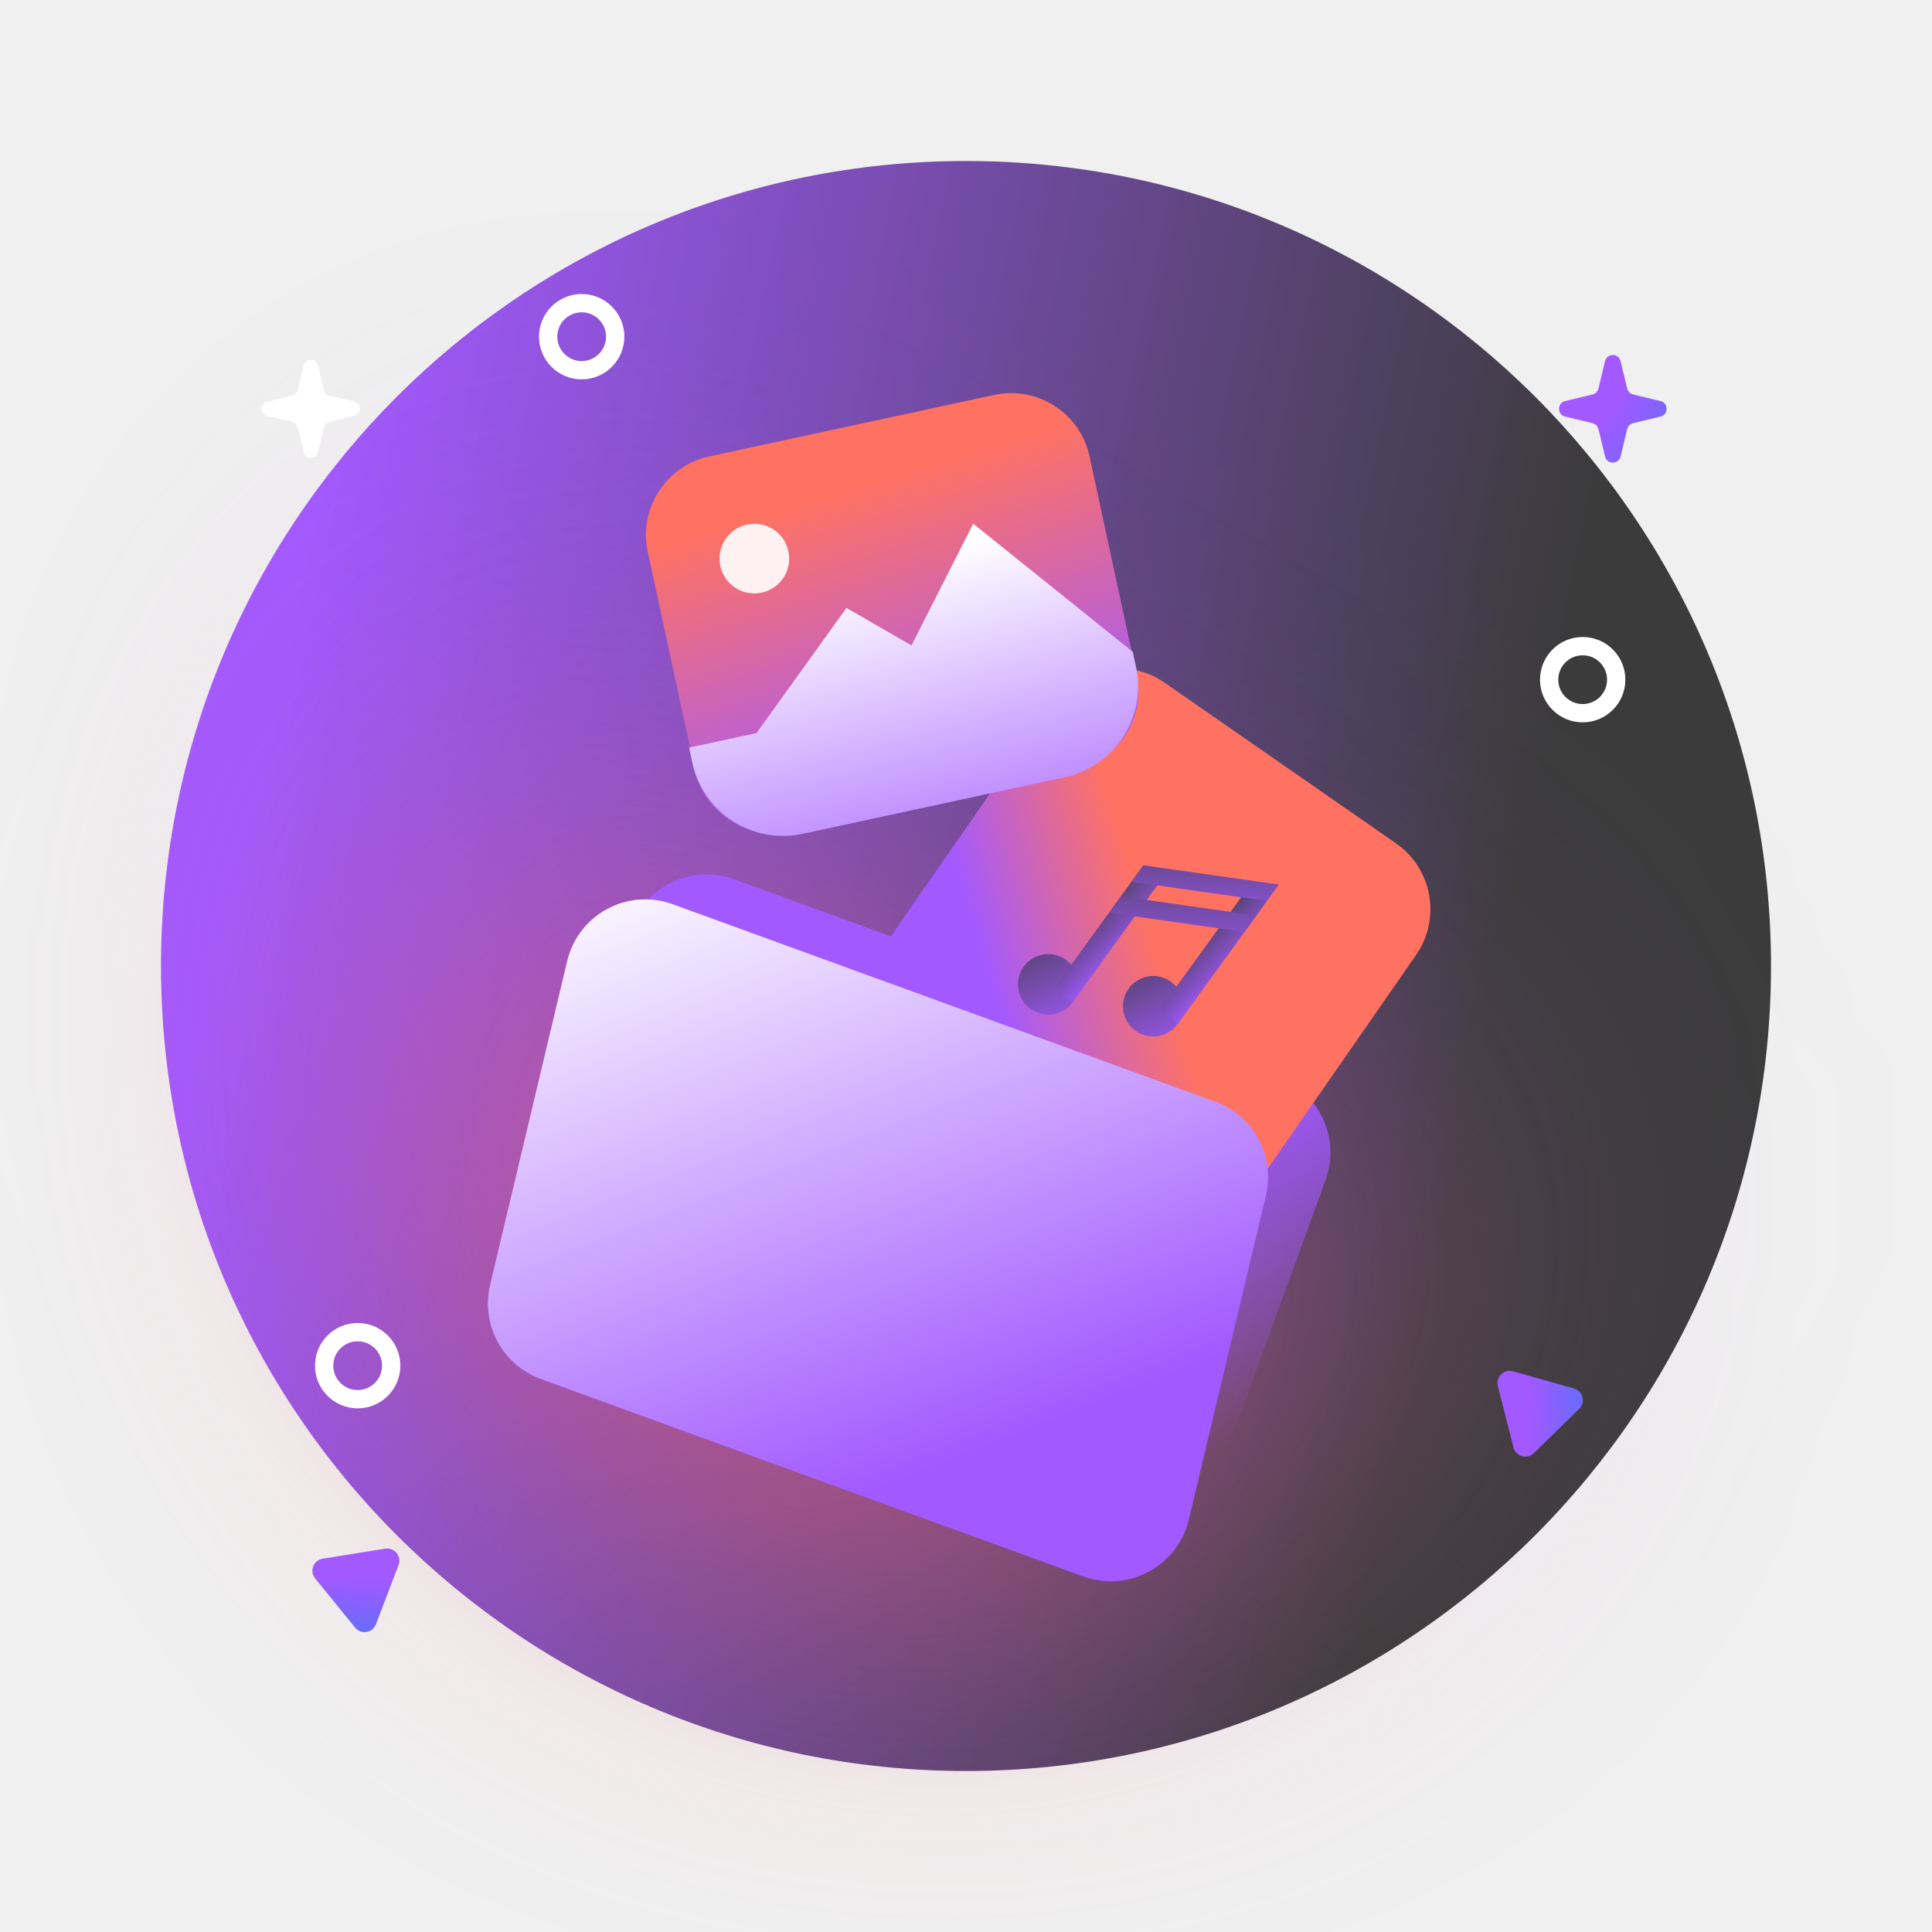
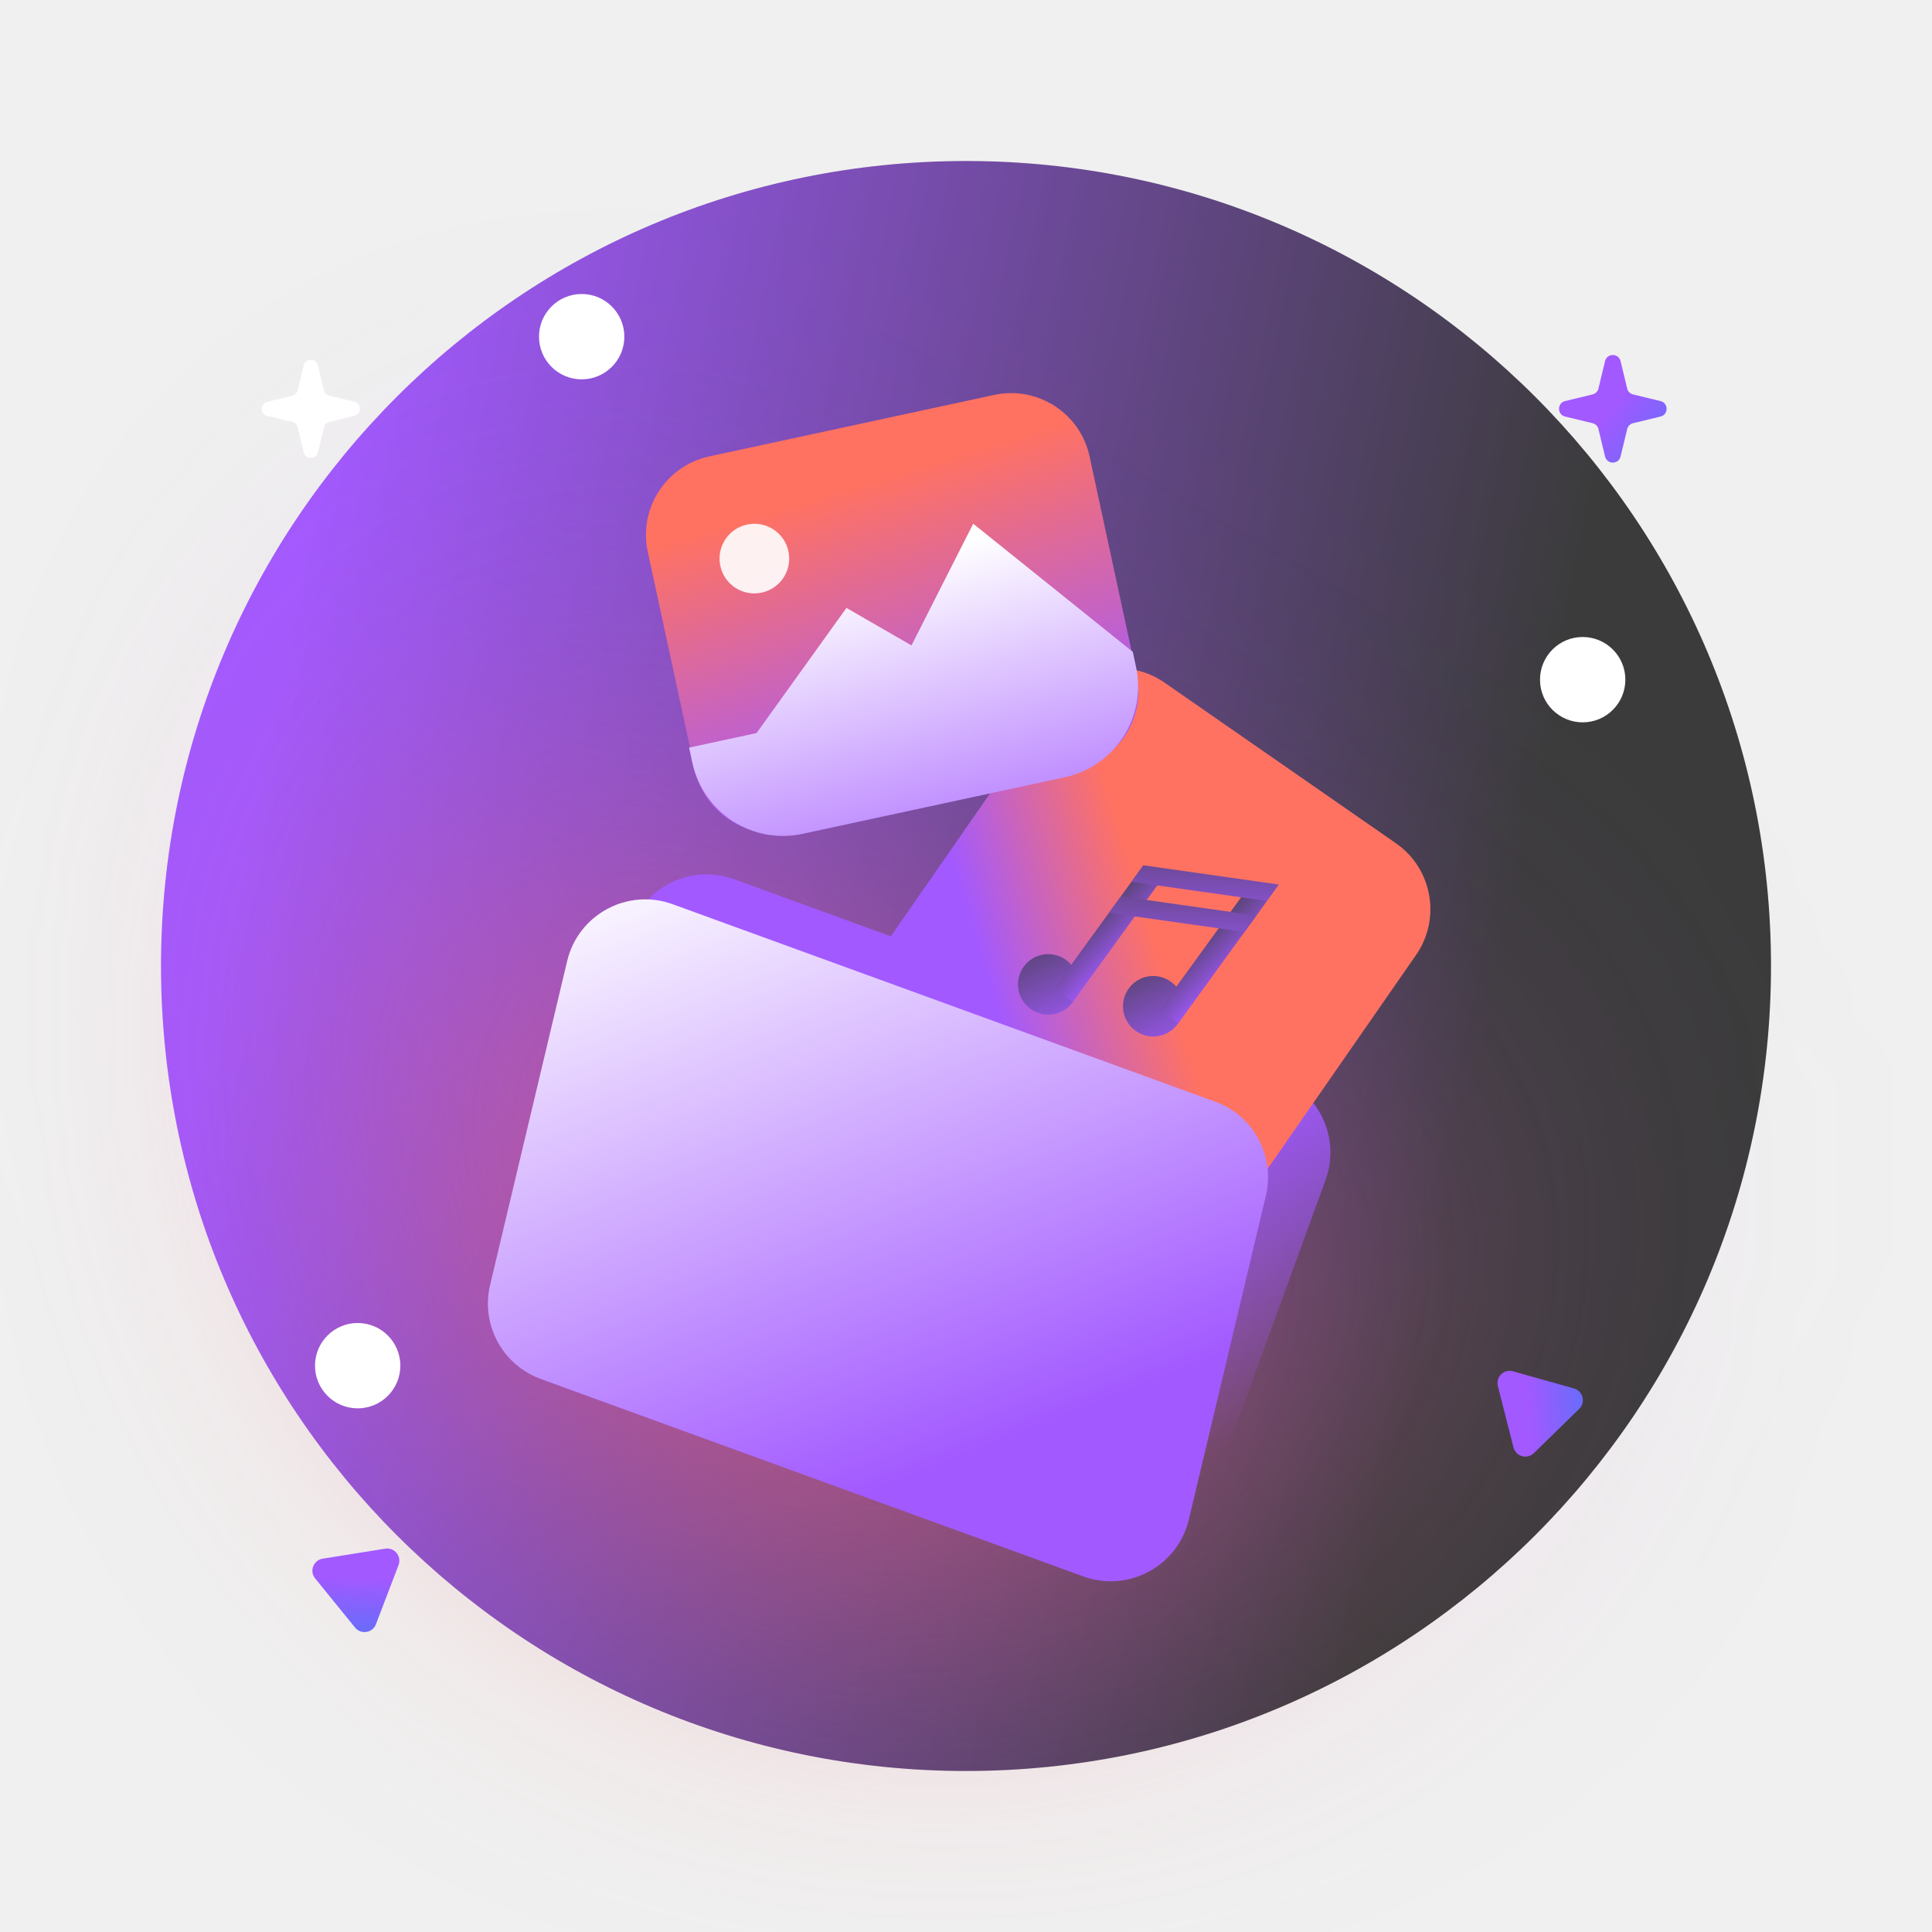
<svg xmlns="http://www.w3.org/2000/svg" width="276" height="276" viewBox="0 0 276 276" fill="none">
  <g clip-path="url(#clip0_1617_11612)">
    <path d="M138 253C201.513 253 253 201.513 253 138C253 74.487 201.513 23 138 23C74.487 23 23 74.487 23 138C23 201.513 74.487 253 138 253Z" fill="url(#paint0_linear_1617_11612)" />
    <g filter="url(#filter0_f_1617_11612)">
      <path d="M138 222C184.392 222 222 184.392 222 138C222 91.608 184.392 54 138 54C91.608 54 54 91.608 54 138C54 184.392 91.608 222 138 222Z" fill="url(#paint1_linear_1617_11612)" />
    </g>
-     <path fill-rule="evenodd" clip-rule="evenodd" d="M83.096 51.58C85.02 51.58 86.58 50.02 86.58 48.096C86.58 46.172 85.02 44.613 83.096 44.613C81.172 44.613 79.613 46.172 79.613 48.096C79.613 50.02 81.172 51.58 83.096 51.58ZM83.096 54.193C86.463 54.193 89.193 51.463 89.193 48.096C89.193 44.73 86.463 42 83.096 42C79.73 42 77 44.73 77 48.096C77 51.463 79.73 54.193 83.096 54.193Z" fill="white" />
-     <path fill-rule="evenodd" clip-rule="evenodd" d="M51.096 198.58C53.02 198.58 54.58 197.02 54.58 195.096C54.58 193.172 53.02 191.613 51.096 191.613C49.172 191.613 47.613 193.172 47.613 195.096C47.613 197.02 49.172 198.58 51.096 198.58ZM51.096 201.193C54.463 201.193 57.193 198.463 57.193 195.096C57.193 191.729 54.463 189 51.096 189C47.73 189 45 191.729 45 195.096C45 198.463 47.73 201.193 51.096 201.193Z" fill="white" />
-     <path fill-rule="evenodd" clip-rule="evenodd" d="M226.096 100.58C228.02 100.58 229.58 99.02 229.58 97.096C229.58 95.172 228.02 93.613 226.096 93.613C224.172 93.613 222.613 95.172 222.613 97.096C222.613 99.02 224.172 100.58 226.096 100.58ZM226.096 103.193C229.463 103.193 232.193 100.463 232.193 97.096C232.193 93.73 229.463 91 226.096 91C222.729 91 220 93.73 220 97.096C220 100.463 222.729 103.193 226.096 103.193Z" fill="white" />
+     <path fillRule="evenodd" clipRule="evenodd" d="M83.096 51.58C85.02 51.58 86.58 50.02 86.58 48.096C86.58 46.172 85.02 44.613 83.096 44.613C81.172 44.613 79.613 46.172 79.613 48.096C79.613 50.02 81.172 51.58 83.096 51.58ZM83.096 54.193C86.463 54.193 89.193 51.463 89.193 48.096C89.193 44.73 86.463 42 83.096 42C79.73 42 77 44.73 77 48.096C77 51.463 79.73 54.193 83.096 54.193Z" fill="white" />
+     <path fillRule="evenodd" clipRule="evenodd" d="M51.096 198.58C53.02 198.58 54.58 197.02 54.58 195.096C54.58 193.172 53.02 191.613 51.096 191.613C49.172 191.613 47.613 193.172 47.613 195.096C47.613 197.02 49.172 198.58 51.096 198.58ZM51.096 201.193C54.463 201.193 57.193 198.463 57.193 195.096C57.193 191.729 54.463 189 51.096 189C47.73 189 45 191.729 45 195.096C45 198.463 47.73 201.193 51.096 201.193Z" fill="white" />
+     <path fillRule="evenodd" clipRule="evenodd" d="M226.096 100.58C228.02 100.58 229.58 99.02 229.58 97.096C229.58 95.172 228.02 93.613 226.096 93.613C224.172 93.613 222.613 95.172 222.613 97.096C222.613 99.02 224.172 100.58 226.096 100.58ZM226.096 103.193C229.463 103.193 232.193 100.463 232.193 97.096C232.193 93.73 229.463 91 226.096 91C222.729 91 220 93.73 220 97.096C220 100.463 222.729 103.193 226.096 103.193Z" fill="white" />
    <path d="M43.391 52.189C43.647 51.127 45.157 51.127 45.413 52.189L46.276 55.761C46.367 56.141 46.663 56.437 47.043 56.528L50.615 57.391C51.677 57.647 51.677 59.157 50.615 59.413L47.043 60.276C46.663 60.367 46.367 60.663 46.276 61.043L45.413 64.615C45.157 65.677 43.647 65.677 43.391 64.615L42.529 61.043C42.437 60.663 42.141 60.367 41.761 60.276L38.189 59.413C37.127 59.157 37.127 57.647 38.189 57.391L41.761 56.528C42.141 56.437 42.437 56.141 42.529 55.761L43.391 52.189Z" fill="white" />
    <path d="M229.294 51.591C229.574 50.428 231.229 50.428 231.51 51.591L232.456 55.507C232.556 55.923 232.881 56.248 233.296 56.348L237.212 57.294C238.376 57.574 238.376 59.229 237.212 59.51L233.296 60.456C232.881 60.556 232.556 60.881 232.456 61.296L231.51 65.213C231.229 66.376 229.574 66.376 229.294 65.213L228.348 61.296C228.248 60.881 227.923 60.556 227.507 60.456L223.591 59.51C222.428 59.229 222.428 57.574 223.591 57.294L227.507 56.348C227.923 56.248 228.248 55.923 228.348 55.507L229.294 51.591Z" fill="url(#paint2_linear_1617_11612)" />
    <path d="M55.031 221.238C56.355 221.026 57.412 222.326 56.934 223.579L53.705 232.034C53.226 233.287 51.571 233.552 50.725 232.511L45.018 225.487C44.172 224.447 44.77 222.881 46.094 222.669L55.031 221.238Z" fill="url(#paint3_linear_1617_11612)" />
    <path d="M213.978 198.007C213.647 196.707 214.846 195.537 216.137 195.899L224.851 198.348C226.141 198.711 226.556 200.335 225.596 201.271L219.119 207.593C218.159 208.53 216.546 208.076 216.214 206.777L213.978 198.007Z" fill="url(#paint4_linear_1617_11612)" />
    <path d="M182.509 153.865L104.862 125.603C98.91 123.437 92.329 126.506 90.163 132.458L71.833 182.818C69.667 188.77 72.735 195.351 78.687 197.517L156.335 225.779C162.287 227.945 168.868 224.876 171.034 218.924L189.364 168.564C191.53 162.612 188.461 156.031 182.509 153.865Z" fill="url(#paint5_linear_1617_11612)" />
    <path d="M179.357 169.463L202.294 136.424C205.906 131.221 204.617 124.075 199.414 120.463L166.375 97.525C161.172 93.913 154.026 95.203 150.414 100.406L127.477 133.445C123.865 138.648 125.154 145.794 130.357 149.406L163.396 172.343C168.599 175.955 175.745 174.665 179.357 169.463Z" fill="url(#paint6_linear_1617_11612)" />
    <path d="M153.244 143.168C151.841 145.102 149.145 145.53 147.211 144.126C145.277 142.723 144.85 140.027 146.253 138.093C147.657 136.159 150.353 135.731 152.287 137.135C154.22 138.539 154.648 141.235 153.244 143.168Z" fill="url(#paint7_linear_1617_11612)" />
    <path d="M166.008 125.555L163.339 123.619L150.594 141.194L153.263 143.13L166.008 125.555Z" fill="url(#paint8_linear_1617_11612)" />
    <path d="M168.242 146.287C166.838 148.221 164.142 148.649 162.209 147.245C160.275 145.842 159.847 143.146 161.251 141.212C162.654 139.278 165.35 138.85 167.284 140.254C169.218 141.658 169.646 144.354 168.242 146.287Z" fill="url(#paint9_linear_1617_11612)" />
    <path d="M181.031 128.664L178.362 126.729L165.619 144.306L168.289 146.241L181.031 128.664Z" fill="url(#paint10_linear_1617_11612)" />
    <path d="M180.997 128.708L161.643 125.968L163.343 123.615L182.694 126.364L180.997 128.708Z" fill="url(#paint11_linear_1617_11612)" />
    <path d="M177.784 133.138L158.429 130.398L160.129 128.045L179.489 130.797L177.784 133.138Z" fill="url(#paint12_linear_1617_11612)" />
    <path d="M162.372 96.329L155.655 65.21C154.319 59.018 148.216 55.082 142.025 56.419L101.331 65.202C95.14 66.538 91.204 72.641 92.541 78.832L99.258 109.952C100.594 116.143 106.696 120.079 112.888 118.743L153.581 109.959C159.773 108.623 163.708 102.521 162.372 96.329Z" fill="url(#paint13_linear_1617_11612)" />
    <path d="M161.842 93.132L139.031 74.816L130.212 92.203L120.922 86.847L108.078 104.726L98.444 106.802L98.903 108.958C100.451 116.115 107.504 120.668 114.661 119.119L152.128 111.034C159.285 109.486 163.838 102.433 162.289 95.276L161.831 93.132H161.842Z" fill="url(#paint14_linear_1617_11612)" />
    <path opacity="0.9" d="M107.848 84.771C111.415 84.679 113.72 81.101 112.332 77.821C111.552 75.986 109.683 74.782 107.687 74.827C104.121 74.919 101.815 78.497 103.203 81.777C103.983 83.612 105.852 84.817 107.848 84.771Z" fill="white" />
    <path d="M169.833 217.079C168.246 223.751 161.197 227.548 154.753 225.202L77.25 196.993C71.779 195.002 68.668 189.227 70.015 183.562L81.021 137.298C82.608 130.626 89.657 126.829 96.101 129.175L173.604 157.384C179.075 159.375 182.186 165.15 180.839 170.815L169.833 217.079Z" fill="url(#paint15_linear_1617_11612)" />
  </g>
  <defs>
    <filter id="filter0_f_1617_11612" x="0" y="0" width="276" height="276" filterUnits="userSpaceOnUse" color-interpolation-filters="sRGB">
      <feFlood flood-opacity="0" result="BackgroundImageFix" />
      <feBlend mode="normal" in="SourceGraphic" in2="BackgroundImageFix" result="shape" />
      <feGaussianBlur stdDeviation="27" result="effect1_foregroundBlur_1617_11612" />
    </filter>
    <linearGradient id="paint0_linear_1617_11612" x1="55.083" y1="23" x2="230.623" y2="59.541" gradientUnits="userSpaceOnUse">
      <stop stop-color="#A259FF" />
      <stop offset="1" stop-color="#3B3B3B" />
    </linearGradient>
    <linearGradient id="paint1_linear_1617_11612" x1="235" y1="152" x2="172.494" y2="259.743" gradientUnits="userSpaceOnUse">
      <stop stop-color="#A259FF" stop-opacity="0" />
      <stop offset="1" stop-color="#FF6250" />
    </linearGradient>
    <linearGradient id="paint2_linear_1617_11612" x1="233.687" y1="54.133" x2="248.417" y2="65.703" gradientUnits="userSpaceOnUse">
      <stop stop-color="#A259FF" />
      <stop offset="1" stop-color="#377DF7" />
    </linearGradient>
    <linearGradient id="paint3_linear_1617_11612" x1="56.396" y1="225.526" x2="55.904" y2="240.182" gradientUnits="userSpaceOnUse">
      <stop stop-color="#A259FF" />
      <stop offset="1" stop-color="#377DF7" />
    </linearGradient>
    <linearGradient id="paint4_linear_1617_11612" x1="218.125" y1="196.258" x2="232.765" y2="195.418" gradientUnits="userSpaceOnUse">
      <stop stop-color="#A259FF" />
      <stop offset="1" stop-color="#377DF7" />
    </linearGradient>
    <linearGradient id="paint5_linear_1617_11612" x1="159.078" y1="163.434" x2="201.913" y2="265.809" gradientUnits="userSpaceOnUse">
      <stop stop-color="#A259FF" />
      <stop offset="0.417" stop-color="#A259FF" stop-opacity="0" />
    </linearGradient>
    <linearGradient id="paint6_linear_1617_11612" x1="171.596" y1="156.031" x2="98.01" y2="178.644" gradientUnits="userSpaceOnUse">
      <stop stop-color="#FF7262" />
      <stop offset="0.318" stop-color="#A259FF" />
    </linearGradient>
    <linearGradient id="paint7_linear_1617_11612" x1="160.028" y1="123.154" x2="168.184" y2="140.333" gradientUnits="userSpaceOnUse">
      <stop stop-color="#3B3B3B" />
      <stop offset="1" stop-color="#A259FF" />
    </linearGradient>
    <linearGradient id="paint8_linear_1617_11612" x1="188.84" y1="93.656" x2="196.031" y2="100.715" gradientUnits="userSpaceOnUse">
      <stop stop-color="#3B3B3B" />
      <stop offset="1" stop-color="#A259FF" />
    </linearGradient>
    <linearGradient id="paint9_linear_1617_11612" x1="175.026" y1="126.274" x2="183.181" y2="143.452" gradientUnits="userSpaceOnUse">
      <stop stop-color="#3B3B3B" />
      <stop offset="1" stop-color="#A259FF" />
    </linearGradient>
    <linearGradient id="paint10_linear_1617_11612" x1="203.858" y1="96.76" x2="211.05" y2="103.819" gradientUnits="userSpaceOnUse">
      <stop stop-color="#3B3B3B" />
      <stop offset="1" stop-color="#A259FF" />
    </linearGradient>
    <linearGradient id="paint11_linear_1617_11612" x1="185.53" y1="114.266" x2="185.236" y2="134.474" gradientUnits="userSpaceOnUse">
      <stop stop-color="#3B3B3B" />
      <stop offset="1" stop-color="#A259FF" />
    </linearGradient>
    <linearGradient id="paint12_linear_1617_11612" x1="182.324" y1="118.699" x2="182.028" y2="138.907" gradientUnits="userSpaceOnUse">
      <stop stop-color="#3B3B3B" />
      <stop offset="1" stop-color="#A259FF" />
    </linearGradient>
    <linearGradient id="paint13_linear_1617_11612" x1="136.569" y1="64.894" x2="149.555" y2="107.339" gradientUnits="userSpaceOnUse">
      <stop stop-color="#FF7262" />
      <stop offset="1" stop-color="#A259FF" />
    </linearGradient>
    <linearGradient id="paint14_linear_1617_11612" x1="127.394" y1="136.001" x2="113.288" y2="83.897" gradientUnits="userSpaceOnUse">
      <stop stop-color="#A259FF" />
      <stop offset="1" stop-color="white" />
    </linearGradient>
    <linearGradient id="paint15_linear_1617_11612" x1="151.265" y1="202.805" x2="97.323" y2="65.561" gradientUnits="userSpaceOnUse">
      <stop stop-color="#A259FF" />
      <stop offset="0.667" stop-color="white" />
    </linearGradient>
    <clipPath id="clip0_1617_11612">
      <rect width="276" height="276" fill="white" />
    </clipPath>
  </defs>
</svg>
